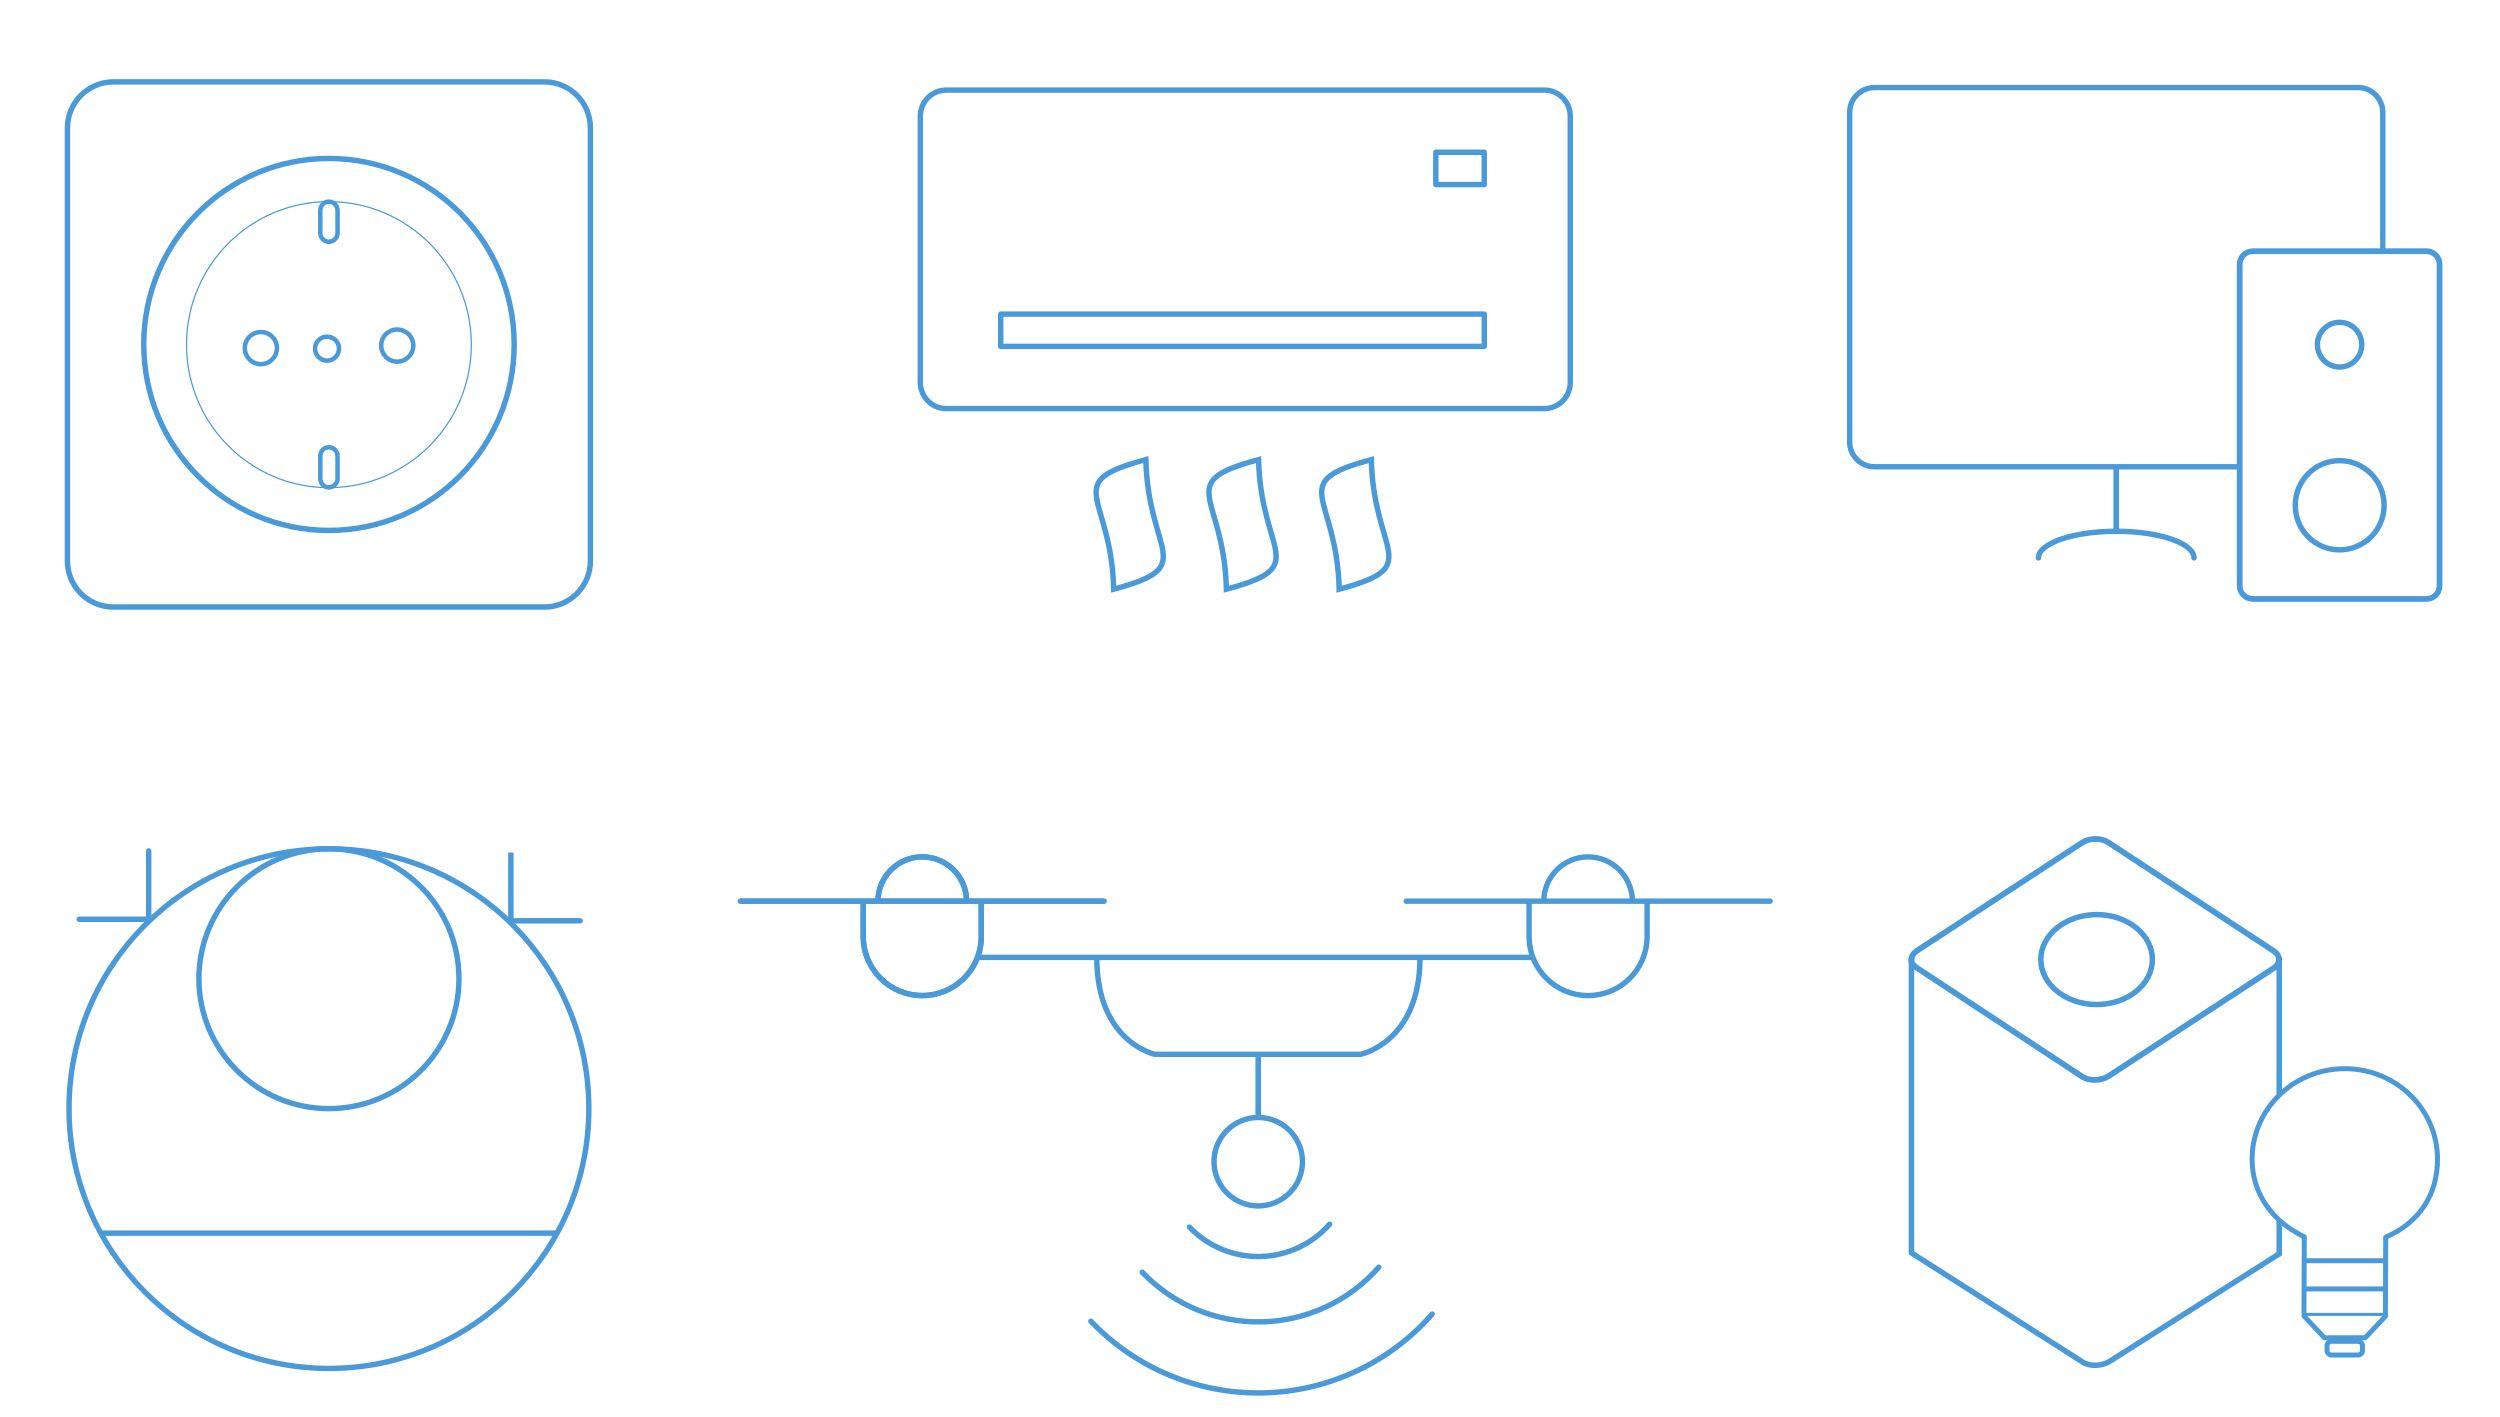
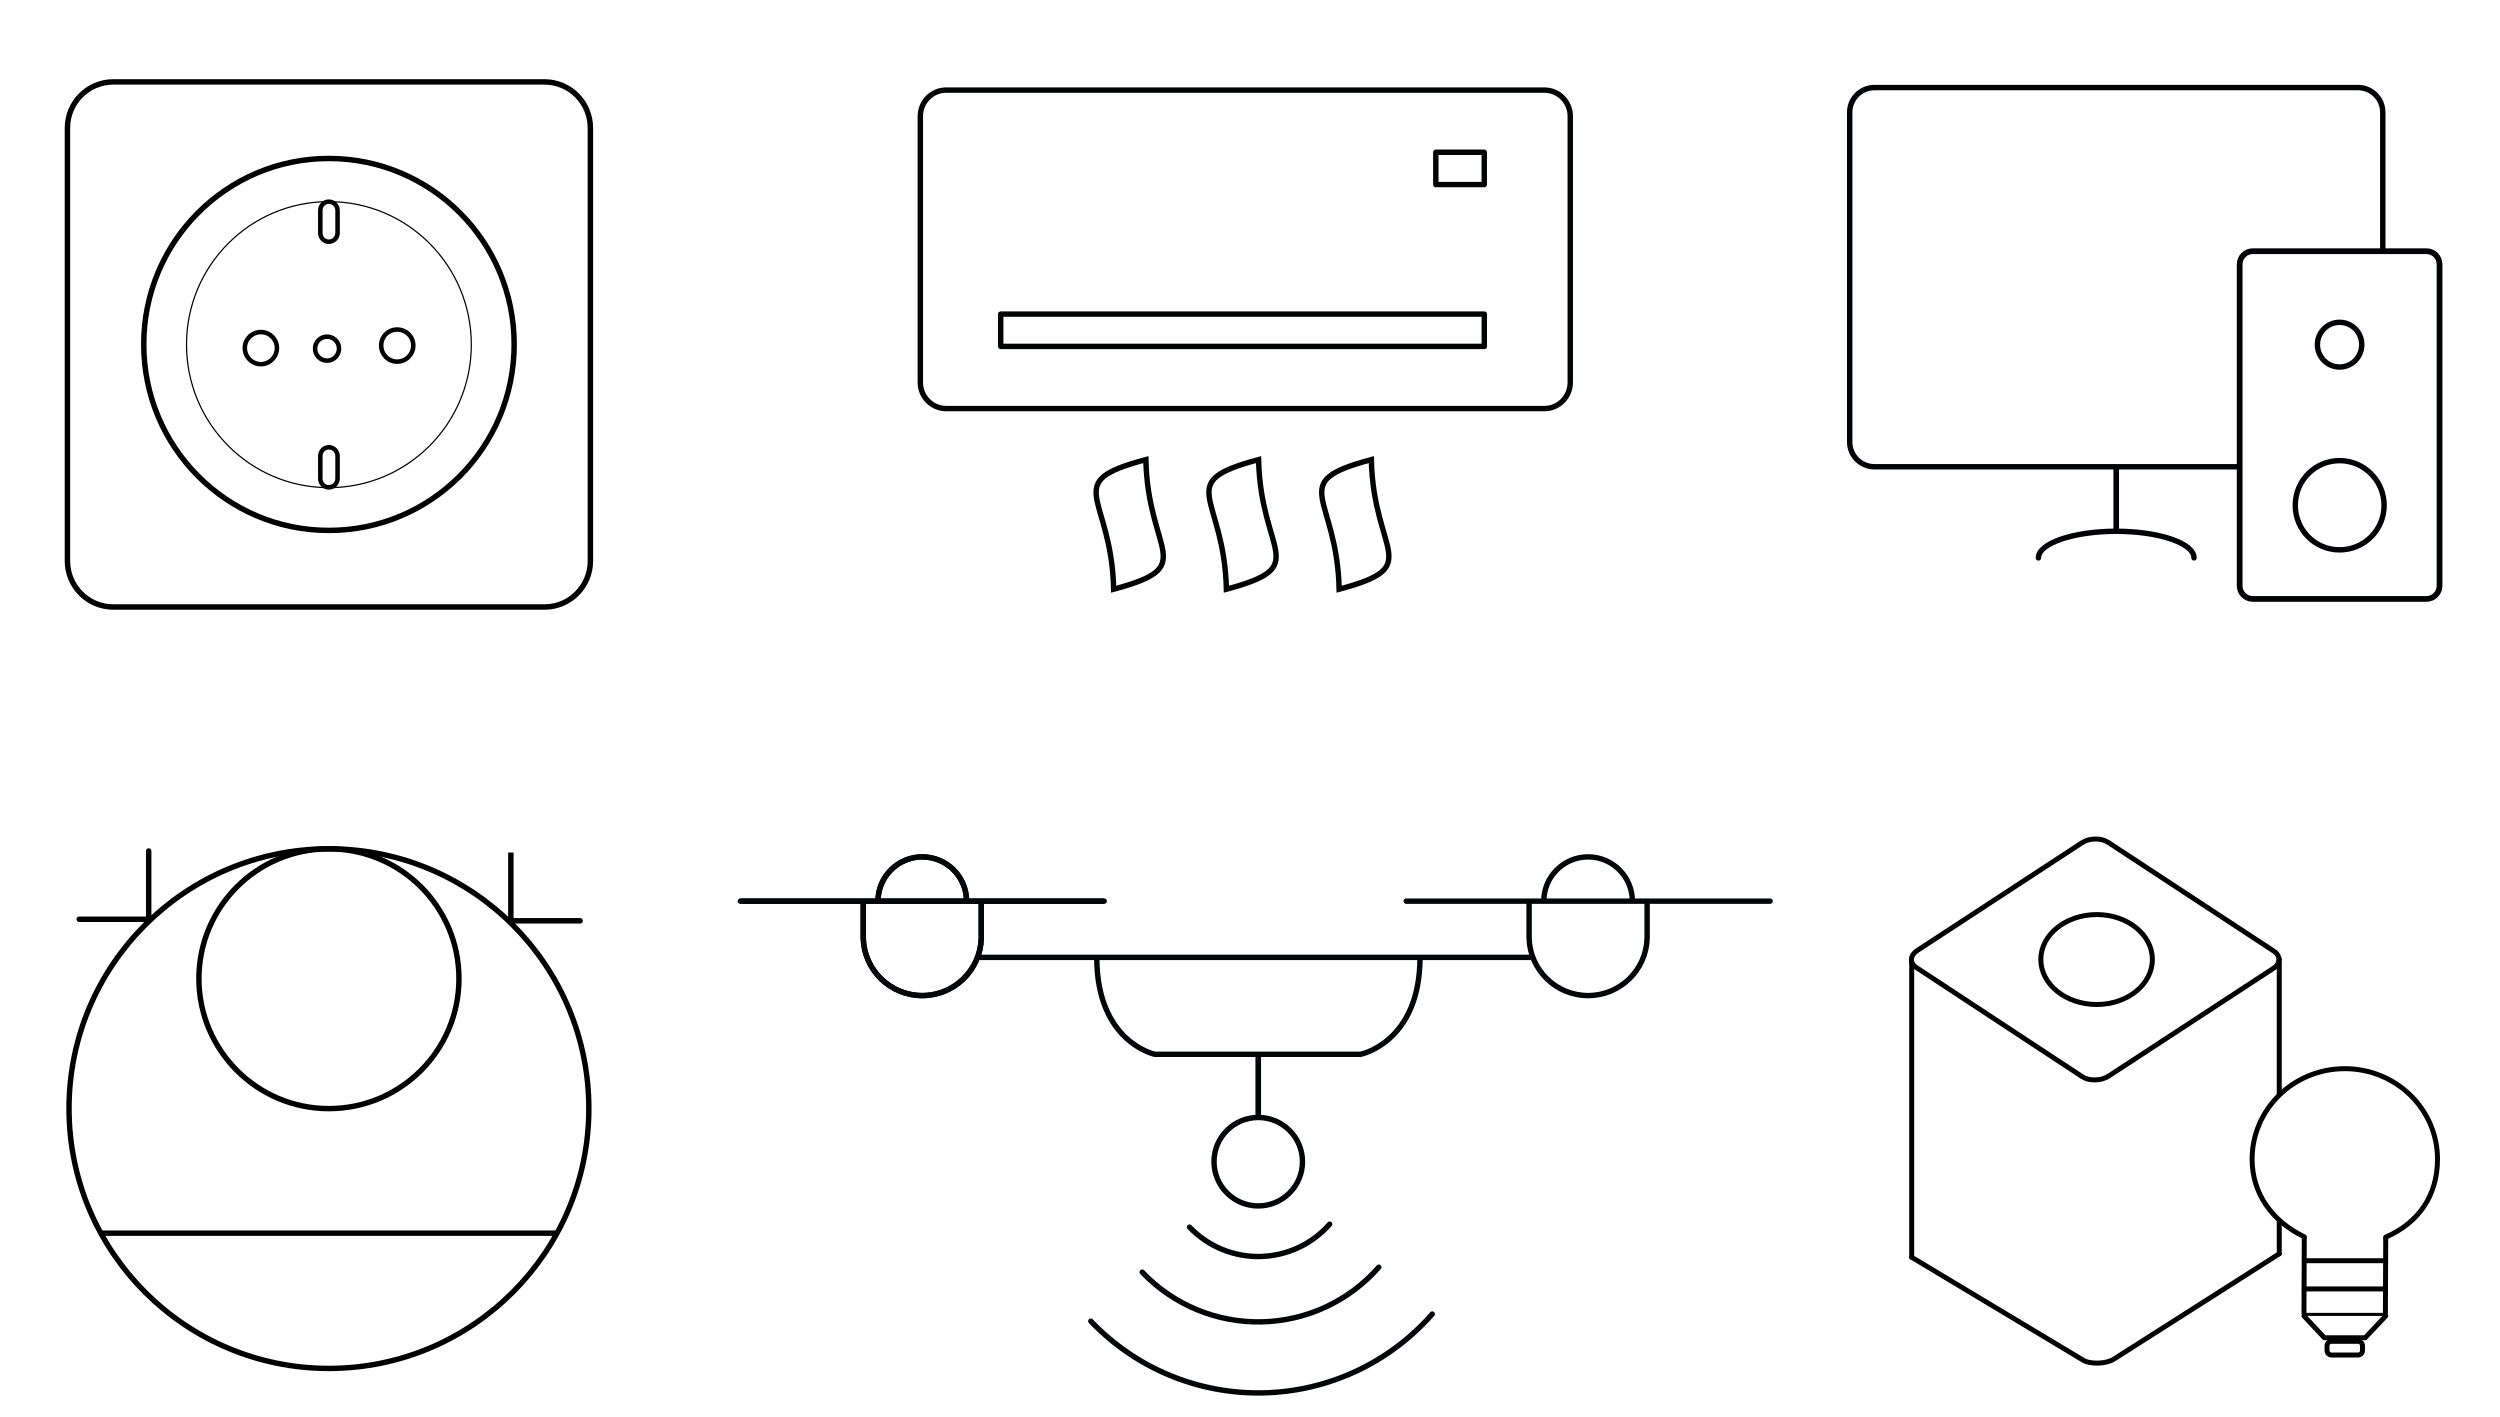
<svg xmlns="http://www.w3.org/2000/svg" width="61.324mm" height="34.738mm" viewBox="0 0 61.324 34.738" version="1.1" id="svg1181">
  <defs id="defs1175" />
  <g id="layer1" transform="translate(-69.11186,-87.64494)">
    <rect style="fill:#ffffff;fill-opacity:1;stroke:none;stroke-width:0.134;stroke-linecap:round;stroke-linejoin:round;stroke-miterlimit:4;stroke-dasharray:none;stroke-opacity:1" id="rect4967" width="61.894" height="35.435" x="69.017" y="87.609" />
-     <path id="path934" d="m 93.659,96.142 h 11.862 v -0.792 H 93.659 Z" style="fill:none;stroke:#4a99d9;stroke-width:0.133px;stroke-linecap:round;stroke-linejoin:round;stroke-miterlimit:4;stroke-dasharray:none;stroke-opacity:1" />
-     <path id="path936" d="m 99.195,102.098 c 2.121,-0.567 0.842,-0.851 0.789,-3.179 -2.115,0.567 -0.842,0.851 -0.789,3.179 z" style="fill:none;stroke:#4a99d9;stroke-width:0.133px;stroke-linecap:butt;stroke-linejoin:miter;stroke-miterlimit:4;stroke-dasharray:none;stroke-opacity:1" />
-     <path id="path938" d="m 96.43,102.098 c 2.115,-0.567 0.842,-0.851 0.789,-3.179 -2.121,0.567 -0.842,0.851 -0.789,3.179 z" style="fill:none;stroke:#4a99d9;stroke-width:0.133px;stroke-linecap:butt;stroke-linejoin:miter;stroke-miterlimit:4;stroke-dasharray:none;stroke-opacity:1" />
-     <path id="path940" d="m 101.961,102.098 c 2.121,-0.567 0.842,-0.851 0.789,-3.179 -2.115,0.567 -0.842,0.851 -0.789,3.179 z" style="fill:none;stroke:#4a99d9;stroke-width:0.133px;stroke-linecap:butt;stroke-linejoin:miter;stroke-miterlimit:4;stroke-dasharray:none;stroke-opacity:1" />
-     <path id="path942" d="m 104.332,92.172 h 1.188 v -0.792 h -1.188 z" style="fill:none;stroke:#4a99d9;stroke-width:0.133px;stroke-linecap:round;stroke-linejoin:round;stroke-miterlimit:4;stroke-dasharray:none;stroke-opacity:1" />
-     <path id="path944" d="m 92.321,89.855 h 14.675 c 0.352,0 0.634,0.289 0.634,0.642 v 6.528 c 0,0.353 -0.282,0.642 -0.634,0.642 H 92.321 c -0.352,0 -0.634,-0.289 -0.634,-0.642 v -6.528 c 0,-0.353 0.282,-0.642 0.634,-0.642 z" style="fill:none;stroke:#4a99d9;stroke-width:0.133px;stroke-linecap:butt;stroke-linejoin:miter;stroke-miterlimit:4;stroke-dasharray:none;stroke-opacity:1" />
-     <path id="path958" d="m 77.178,108.466 c -3.517,0 -6.373,2.852 -6.373,6.373 0,3.516 2.856,6.373 6.373,6.373 3.522,0 6.378,-2.857 6.378,-6.373 0,-3.521 -2.856,-6.373 -6.378,-6.373 z" style="fill:none;stroke:#4a99d9;stroke-width:0.133;stroke-linecap:butt;stroke-linejoin:miter;stroke-miterlimit:4;stroke-dasharray:none;stroke-opacity:1" />
-     <path id="path960" d="m 77.178,108.466 c -1.758,0 -3.187,1.423 -3.187,3.184 0,1.76 1.428,3.189 3.187,3.189 1.764,0 3.192,-1.429 3.192,-3.189 0,-1.76 -1.428,-3.184 -3.192,-3.184 z" style="fill:none;stroke:#4a99d9;stroke-width:0.133px;stroke-linecap:butt;stroke-linejoin:miter;stroke-miterlimit:4;stroke-dasharray:none;stroke-opacity:1" />
-     <path id="path962" d="m 71.588,117.894 h 11.185" style="fill:none;stroke:#4a99d9;stroke-width:0.133px;stroke-linecap:butt;stroke-linejoin:miter;stroke-miterlimit:4;stroke-dasharray:none;stroke-opacity:1" />
-     <path id="path964" d="m 72.759,108.519 v 1.712" style="fill:none;stroke:#4a99d9;stroke-width:0.133px;stroke-linecap:round;stroke-linejoin:round;stroke-miterlimit:4;stroke-dasharray:none;stroke-opacity:1" />
-     <path id="path966" d="m 81.643,108.557 v 1.712" style="fill:none;stroke:#4a99d9;stroke-width:0.133px;stroke-linecap:butt;stroke-linejoin:miter;stroke-miterlimit:4;stroke-dasharray:none;stroke-opacity:1" />
-     <path id="path968" d="m 71.054,110.194 h 1.705" style="fill:none;stroke:#4a99d9;stroke-width:0.133px;stroke-linecap:round;stroke-linejoin:round;stroke-miterlimit:4;stroke-dasharray:none;stroke-opacity:1" />
-     <path id="path970" d="m 81.638,110.232 h 1.705" style="fill:none;stroke:#4a99d9;stroke-width:0.133px;stroke-linecap:round;stroke-linejoin:round;stroke-miterlimit:4;stroke-dasharray:none;stroke-opacity:1" />
-     <path id="path982" d="m 115.091,89.793 h 11.867 c 0.33,0 0.602,0.273 0.602,0.605 v 8.091 c 0,0.332 -0.272,0.605 -0.602,0.605 h -11.867 c -0.336,0 -0.607,-0.273 -0.607,-0.605 v -8.091 c 0,-0.332 0.272,-0.605 0.607,-0.605 z" style="fill:none;stroke:#4a99d9;stroke-width:0.133px;stroke-linecap:butt;stroke-linejoin:miter;stroke-miterlimit:4;stroke-dasharray:none;stroke-opacity:1" />
-     <path id="path984" d="m 124.37,93.807 h 4.263 c 0.176,0 0.32,0.144 0.32,0.321 v 7.887 c 0,0.177 -0.144,0.321 -0.32,0.321 h -4.263 c -0.176,0 -0.32,-0.144 -0.32,-0.321 v -7.887 c 0,-0.177 0.144,-0.321 0.32,-0.321 z" style="fill:#ffffff;fill-opacity:1;fill-rule:evenodd;stroke:#4a99d9;stroke-width:0.141px;stroke-linecap:butt;stroke-linejoin:miter;stroke-miterlimit:4;stroke-dasharray:none;stroke-opacity:1" />
-     <path id="path986" d="m 126.501,95.551 c -0.298,0 -0.544,0.246 -0.544,0.546 0,0.305 0.245,0.551 0.544,0.551 0.304,0 0.544,-0.246 0.544,-0.551 0,-0.3 -0.24,-0.546 -0.544,-0.546 z" style="fill:none;stroke:#4a99d9;stroke-width:0.133px;stroke-linecap:butt;stroke-linejoin:miter;stroke-miterlimit:4;stroke-dasharray:none;stroke-opacity:1" />
-     <path id="path988" d="m 126.501,98.944 c -0.602,0 -1.087,0.492 -1.087,1.097 0,0.605 0.485,1.092 1.087,1.092 0.602,0 1.092,-0.487 1.092,-1.092 0,-0.605 -0.49,-1.097 -1.092,-1.097 z" style="fill:none;stroke:#4a99d9;stroke-width:0.133px;stroke-linecap:butt;stroke-linejoin:miter;stroke-miterlimit:4;stroke-dasharray:none;stroke-opacity:1" />
-     <path id="path990" d="m 121.022,99.062 v 1.642" style="fill:none;stroke:#4a99d9;stroke-width:0.138px;stroke-linecap:butt;stroke-linejoin:miter;stroke-miterlimit:4;stroke-dasharray:none;stroke-opacity:1" />
-     <path id="path992" d="m 119.114,101.33 c 0,-0.359 0.858,-0.653 1.908,-0.653 1.055,0 1.908,0.294 1.908,0.653" style="fill:none;stroke:#4a99d9;stroke-width:0.133px;stroke-linecap:round;stroke-linejoin:miter;stroke-miterlimit:4;stroke-dasharray:none;stroke-opacity:1" />
-     <path id="path818-3" d="m 82.468,89.654 h -10.576 c -0.622,0 -1.126,0.506 -1.126,1.13 v 10.621 c 0,0.624 0.504,1.13 1.126,1.13 h 10.576 c 0.622,0 1.126,-0.506 1.126,-1.13 V 90.784 c 0,-0.624 -0.504,-1.13 -1.126,-1.13 z" style="fill:none;stroke:#4a99d9;stroke-width:0.134px;stroke-linecap:butt;stroke-linejoin:miter;stroke-miterlimit:4;stroke-dasharray:none;stroke-opacity:1" />
-     <path id="path820-0-6" d="m 77.178,91.532 c -2.509,0 -4.54,2.04 -4.54,4.559 0,2.525 2.032,4.565 4.54,4.565 2.514,0 4.546,-2.04 4.546,-4.565 0,-2.519 -2.032,-4.559 -4.546,-4.559 z" style="fill:none;stroke:#4a99d9;stroke-width:0.134px;stroke-linecap:butt;stroke-linejoin:miter;stroke-miterlimit:4;stroke-dasharray:none;stroke-opacity:1" />
-     <path id="path822-2-8" d="m 75.511,95.79 c -0.217,0 -0.394,0.174 -0.394,0.392 0,0.218 0.177,0.396 0.394,0.396 0.217,0 0.394,-0.178 0.394,-0.396 0,-0.218 -0.177,-0.392 -0.394,-0.392 z" style="fill:none;stroke:#4a99d9;stroke-width:0.111px;stroke-linecap:butt;stroke-linejoin:miter;stroke-miterlimit:4;stroke-dasharray:none;stroke-opacity:1" />
-     <path id="path824-93" d="m 78.854,95.728 c -0.218,0 -0.392,0.174 -0.392,0.392 0,0.218 0.174,0.396 0.392,0.396 0.218,0 0.396,-0.178 0.396,-0.396 0,-0.218 -0.178,-0.392 -0.396,-0.392 z" style="fill:none;stroke:#4a99d9;stroke-width:0.111px;stroke-linecap:butt;stroke-linejoin:miter;stroke-miterlimit:4;stroke-dasharray:none;stroke-opacity:1" />
-     <path id="path826-7" d="m 77.178,98.616 v 0 c 0.118,0 0.214,0.097 0.214,0.215 v 0.554 c 0,0.118 -0.097,0.215 -0.214,0.215 v 0 c -0.118,0 -0.209,-0.097 -0.209,-0.215 v -0.554 c 0,-0.118 0.091,-0.215 0.209,-0.215 z" style="fill:none;stroke:#4a99d9;stroke-width:0.111;stroke-linecap:butt;stroke-linejoin:miter;stroke-miterlimit:4;stroke-dasharray:none;stroke-opacity:1" />
-     <path id="path828-1" d="m 77.178,92.591 v 0 c 0.118,0 0.214,0.097 0.214,0.215 v 0.554 c 0,0.118 -0.097,0.215 -0.214,0.215 v 0 c -0.118,0 -0.209,-0.097 -0.209,-0.215 v -0.554 c 0,-0.118 0.091,-0.215 0.209,-0.215 z" style="fill:none;stroke:#4a99d9;stroke-width:0.111;stroke-linecap:butt;stroke-linejoin:miter;stroke-miterlimit:4;stroke-dasharray:none;stroke-opacity:1" />
-     <path id="path822-2-6-50" d="m 77.134,95.903 c -0.162,0 -0.294,0.13 -0.294,0.293 0,0.163 0.133,0.296 0.294,0.296 0.162,0 0.294,-0.133 0.294,-0.296 0,-0.163 -0.132,-0.293 -0.294,-0.293 z" style="fill:none;stroke:#4a99d9;stroke-width:0.111px;stroke-linecap:butt;stroke-linejoin:miter;stroke-miterlimit:4;stroke-dasharray:none;stroke-opacity:1" />
-     <path id="path820-0-3-9" d="m 77.178,92.591 c -1.929,0 -3.491,1.569 -3.491,3.506 0,1.941 1.562,3.51 3.491,3.51 1.933,0 3.495,-1.569 3.495,-3.51 0,-1.937 -1.562,-3.506 -3.495,-3.506 z" style="fill:none;stroke:#4a99d9;stroke-width:0.03;stroke-linecap:butt;stroke-linejoin:miter;stroke-miterlimit:4;stroke-dasharray:none;stroke-opacity:1" />
-     <g id="g4628" transform="translate(0.5291666,2.116667)">
-       <rect y="108.994" x="115.455" height="7.336" width="9.037" id="rect4620" style="fill:#ffffff;fill-opacity:1;stroke:#4a99d9;stroke-width:0;stroke-miterlimit:4;stroke-dasharray:none;stroke-opacity:1" />
-       <path style="fill:#ffffff;fill-opacity:1;stroke:#4a99d9;stroke-width:0.135;stroke-linecap:round;stroke-linejoin:miter;stroke-miterlimit:4;stroke-dasharray:none;stroke-opacity:1" d="m 115.469,116.261 4.2,2.678 c 0.172,0.114 0.473,0.103 0.661,-0.016 l 4.162,-2.64" id="path2806" />
-       <path style="fill:#ffffff;fill-opacity:1;stroke:#4a99d9;stroke-width:0.143px;stroke-linecap:butt;stroke-linejoin:miter;stroke-miterlimit:4;stroke-dasharray:none;stroke-opacity:1" d="m 124.364,108.862 -4.07,-2.672 c -0.173,-0.114 -0.464,-0.108 -0.642,0.011 l -4.043,2.645 c -0.178,0.119 -0.189,0.309 -0.016,0.417 l 4.07,2.678 c 0.167,0.108 0.459,0.103 0.642,-0.016 l 4.037,-2.64 c 0.184,-0.119 0.189,-0.309 0.022,-0.423 z" id="path2808" />
-       <path style="fill:#ffffff;fill-opacity:1;stroke:#4a99d9;stroke-width:0.135px;stroke-linecap:butt;stroke-linejoin:miter;stroke-miterlimit:4;stroke-dasharray:none;stroke-opacity:1" d="m 115.469,109.024 v 7.237" id="path2810" />
-       <path style="fill:#ffffff;fill-opacity:1;stroke:#4a99d9;stroke-width:0.137px;stroke-linecap:round;stroke-linejoin:miter;stroke-miterlimit:4;stroke-dasharray:none;stroke-opacity:1" d="m 124.492,109.053 v 7.23" id="path2812" />
-       <path style="fill:#ffffff;fill-opacity:1;stroke:#4a99d9;stroke-width:0.135px;stroke-linecap:butt;stroke-linejoin:miter;stroke-miterlimit:4;stroke-dasharray:none;stroke-opacity:1" d="m 120.014,107.963 c -0.756,0 -1.371,0.493 -1.371,1.1 0,0.613 0.615,1.106 1.371,1.106 0.756,0 1.366,-0.493 1.366,-1.106 0,-0.607 -0.61,-1.1 -1.366,-1.1 z" id="path2814" />
-     </g>
+     <path id="path934" d="m 93.659,96.142 h 11.862 v -0.792 H 93.659 Z" style="fill:none;stroke:#020403;stroke-width:0.133px;stroke-linecap:round;stroke-linejoin:round;stroke-miterlimit:4;stroke-dasharray:none;stroke-opacity:1" />
+     <path id="path936" d="m 99.195,102.098 c 2.121,-0.567 0.842,-0.851 0.789,-3.179 -2.115,0.567 -0.842,0.851 -0.789,3.179 z" style="fill:none;stroke:#020403;stroke-width:0.133px;stroke-linecap:butt;stroke-linejoin:miter;stroke-miterlimit:4;stroke-dasharray:none;stroke-opacity:1" />
+     <path id="path938" d="m 96.43,102.098 c 2.115,-0.567 0.842,-0.851 0.789,-3.179 -2.121,0.567 -0.842,0.851 -0.789,3.179 z" style="fill:none;stroke:#020403;stroke-width:0.133px;stroke-linecap:butt;stroke-linejoin:miter;stroke-miterlimit:4;stroke-dasharray:none;stroke-opacity:1" />
+     <path id="path940" d="m 101.961,102.098 c 2.121,-0.567 0.842,-0.851 0.789,-3.179 -2.115,0.567 -0.842,0.851 -0.789,3.179 z" style="fill:none;stroke:#020403;stroke-width:0.133px;stroke-linecap:butt;stroke-linejoin:miter;stroke-miterlimit:4;stroke-dasharray:none;stroke-opacity:1" />
+     <path id="path942" d="m 104.332,92.172 h 1.188 v -0.792 h -1.188 z" style="fill:none;stroke:#020403;stroke-width:0.133px;stroke-linecap:round;stroke-linejoin:round;stroke-miterlimit:4;stroke-dasharray:none;stroke-opacity:1" />
+     <path id="path944" d="m 92.321,89.855 h 14.675 c 0.352,0 0.634,0.289 0.634,0.642 v 6.528 c 0,0.353 -0.282,0.642 -0.634,0.642 H 92.321 c -0.352,0 -0.634,-0.289 -0.634,-0.642 v -6.528 c 0,-0.353 0.282,-0.642 0.634,-0.642 z" style="fill:none;stroke:#020403;stroke-width:0.133px;stroke-linecap:butt;stroke-linejoin:miter;stroke-miterlimit:4;stroke-dasharray:none;stroke-opacity:1" />
+     <path id="path958" d="m 77.178,108.466 c -3.517,0 -6.373,2.852 -6.373,6.373 0,3.516 2.856,6.373 6.373,6.373 3.522,0 6.378,-2.857 6.378,-6.373 0,-3.521 -2.856,-6.373 -6.378,-6.373 z" style="fill:none;stroke:#000000;stroke-width:0.133;stroke-linecap:butt;stroke-linejoin:miter;stroke-miterlimit:4;stroke-dasharray:none;stroke-opacity:1" />
+     <path id="path960" d="m 77.178,108.466 c -1.758,0 -3.187,1.423 -3.187,3.184 0,1.76 1.428,3.189 3.187,3.189 1.764,0 3.192,-1.429 3.192,-3.189 0,-1.76 -1.428,-3.184 -3.192,-3.184 z" style="fill:none;stroke:#000000;stroke-width:0.133px;stroke-linecap:butt;stroke-linejoin:miter;stroke-miterlimit:4;stroke-dasharray:none;stroke-opacity:1" />
+     <path id="path962" d="m 71.588,117.894 h 11.185" style="fill:none;stroke:#000000;stroke-width:0.133px;stroke-linecap:butt;stroke-linejoin:miter;stroke-miterlimit:4;stroke-dasharray:none;stroke-opacity:1" />
+     <path id="path964" d="m 72.759,108.519 v 1.712" style="fill:none;stroke:#000000;stroke-width:0.133px;stroke-linecap:round;stroke-linejoin:round;stroke-miterlimit:4;stroke-dasharray:none;stroke-opacity:1" />
+     <path id="path966" d="m 81.643,108.557 v 1.712" style="fill:none;stroke:#000000;stroke-width:0.133px;stroke-linecap:butt;stroke-linejoin:miter;stroke-miterlimit:4;stroke-dasharray:none;stroke-opacity:1" />
+     <path id="path968" d="m 71.054,110.194 h 1.705" style="fill:none;stroke:#000000;stroke-width:0.133px;stroke-linecap:round;stroke-linejoin:round;stroke-miterlimit:4;stroke-dasharray:none;stroke-opacity:1" />
+     <path id="path970" d="m 81.638,110.232 h 1.705" style="fill:none;stroke:#000000;stroke-width:0.133px;stroke-linecap:round;stroke-linejoin:round;stroke-miterlimit:4;stroke-dasharray:none;stroke-opacity:1" />
+     <path id="path982" d="m 115.091,89.793 h 11.867 c 0.33,0 0.602,0.273 0.602,0.605 v 8.091 c 0,0.332 -0.272,0.605 -0.602,0.605 h -11.867 c -0.336,0 -0.607,-0.273 -0.607,-0.605 v -8.091 c 0,-0.332 0.272,-0.605 0.607,-0.605 z" style="fill:none;stroke:#000204;stroke-width:0.133px;stroke-linecap:butt;stroke-linejoin:miter;stroke-miterlimit:4;stroke-dasharray:none;stroke-opacity:1" />
+     <path id="path984" d="m 124.37,93.807 h 4.263 c 0.176,0 0.32,0.144 0.32,0.321 v 7.887 c 0,0.177 -0.144,0.321 -0.32,0.321 h -4.263 c -0.176,0 -0.32,-0.144 -0.32,-0.321 v -7.887 c 0,-0.177 0.144,-0.321 0.32,-0.321 z" style="fill:#ffffff;fill-opacity:1;fill-rule:evenodd;stroke:#000204;stroke-width:0.141px;stroke-linecap:butt;stroke-linejoin:miter;stroke-miterlimit:4;stroke-dasharray:none;stroke-opacity:1" />
+     <path id="path986" d="m 126.501,95.551 c -0.298,0 -0.544,0.246 -0.544,0.546 0,0.305 0.245,0.551 0.544,0.551 0.304,0 0.544,-0.246 0.544,-0.551 0,-0.3 -0.24,-0.546 -0.544,-0.546 z" style="fill:none;stroke:#000204;stroke-width:0.133px;stroke-linecap:butt;stroke-linejoin:miter;stroke-miterlimit:4;stroke-dasharray:none;stroke-opacity:1" />
+     <path id="path988" d="m 126.501,98.944 c -0.602,0 -1.087,0.492 -1.087,1.097 0,0.605 0.485,1.092 1.087,1.092 0.602,0 1.092,-0.487 1.092,-1.092 0,-0.605 -0.49,-1.097 -1.092,-1.097 z" style="fill:none;stroke:#000204;stroke-width:0.133px;stroke-linecap:butt;stroke-linejoin:miter;stroke-miterlimit:4;stroke-dasharray:none;stroke-opacity:1" />
+     <path id="path990" d="m 121.022,99.062 v 1.642" style="fill:none;stroke:#000204;stroke-width:0.138px;stroke-linecap:butt;stroke-linejoin:miter;stroke-miterlimit:4;stroke-dasharray:none;stroke-opacity:1" />
+     <path id="path992" d="m 119.114,101.33 c 0,-0.359 0.858,-0.653 1.908,-0.653 1.055,0 1.908,0.294 1.908,0.653" style="fill:none;stroke:#000204;stroke-width:0.133px;stroke-linecap:round;stroke-linejoin:miter;stroke-miterlimit:4;stroke-dasharray:none;stroke-opacity:1" />
+     <path id="path818-3" d="m 82.468,89.654 h -10.576 c -0.622,0 -1.126,0.506 -1.126,1.13 v 10.621 c 0,0.624 0.504,1.13 1.126,1.13 h 10.576 c 0.622,0 1.126,-0.506 1.126,-1.13 V 90.784 c 0,-0.624 -0.504,-1.13 -1.126,-1.13 z" style="fill:none;stroke:#000000;stroke-width:0.134px;stroke-linecap:butt;stroke-linejoin:miter;stroke-miterlimit:4;stroke-dasharray:none;stroke-opacity:1" />
+     <path id="path820-0-6" d="m 77.178,91.532 c -2.509,0 -4.54,2.04 -4.54,4.559 0,2.525 2.032,4.565 4.54,4.565 2.514,0 4.546,-2.04 4.546,-4.565 0,-2.519 -2.032,-4.559 -4.546,-4.559 z" style="fill:none;stroke:#000000;stroke-width:0.134px;stroke-linecap:butt;stroke-linejoin:miter;stroke-miterlimit:4;stroke-dasharray:none;stroke-opacity:1" />
+     <path id="path822-2-8" d="m 75.511,95.79 c -0.217,0 -0.394,0.174 -0.394,0.392 0,0.218 0.177,0.396 0.394,0.396 0.217,0 0.394,-0.178 0.394,-0.396 0,-0.218 -0.177,-0.392 -0.394,-0.392 z" style="fill:none;stroke:#000000;stroke-width:0.111px;stroke-linecap:butt;stroke-linejoin:miter;stroke-miterlimit:4;stroke-dasharray:none;stroke-opacity:1" />
+     <path id="path824-93" d="m 78.854,95.728 c -0.218,0 -0.392,0.174 -0.392,0.392 0,0.218 0.174,0.396 0.392,0.396 0.218,0 0.396,-0.178 0.396,-0.396 0,-0.218 -0.178,-0.392 -0.396,-0.392 z" style="fill:none;stroke:#000000;stroke-width:0.111px;stroke-linecap:butt;stroke-linejoin:miter;stroke-miterlimit:4;stroke-dasharray:none;stroke-opacity:1" />
+     <path id="path826-7" d="m 77.178,98.616 v 0 c 0.118,0 0.214,0.097 0.214,0.215 v 0.554 c 0,0.118 -0.097,0.215 -0.214,0.215 v 0 c -0.118,0 -0.209,-0.097 -0.209,-0.215 v -0.554 c 0,-0.118 0.091,-0.215 0.209,-0.215 z" style="fill:none;stroke:#000000;stroke-width:0.111;stroke-linecap:butt;stroke-linejoin:miter;stroke-miterlimit:4;stroke-dasharray:none;stroke-opacity:1" />
+     <path id="path828-1" d="m 77.178,92.591 v 0 c 0.118,0 0.214,0.097 0.214,0.215 v 0.554 c 0,0.118 -0.097,0.215 -0.214,0.215 v 0 c -0.118,0 -0.209,-0.097 -0.209,-0.215 v -0.554 c 0,-0.118 0.091,-0.215 0.209,-0.215 z" style="fill:none;stroke:#000000;stroke-width:0.111;stroke-linecap:butt;stroke-linejoin:miter;stroke-miterlimit:4;stroke-dasharray:none;stroke-opacity:1" />
+     <path id="path822-2-6-50" d="m 77.134,95.903 c -0.162,0 -0.294,0.13 -0.294,0.293 0,0.163 0.133,0.296 0.294,0.296 0.162,0 0.294,-0.133 0.294,-0.296 0,-0.163 -0.132,-0.293 -0.294,-0.293 z" style="fill:none;stroke:#000000;stroke-width:0.111px;stroke-linecap:butt;stroke-linejoin:miter;stroke-miterlimit:4;stroke-dasharray:none;stroke-opacity:1" />
+     <path id="path820-0-3-9" d="m 77.178,92.591 c -1.929,0 -3.491,1.569 -3.491,3.506 0,1.941 1.562,3.51 3.491,3.51 1.933,0 3.495,-1.569 3.495,-3.51 0,-1.937 -1.562,-3.506 -3.495,-3.506 z" style="fill:none;stroke:#000000;stroke-width:0.03;stroke-linecap:butt;stroke-linejoin:miter;stroke-miterlimit:4;stroke-dasharray:none;stroke-opacity:1" />
+     <path id="path2806" d="m 116.005,118.485 4.191,2.516 c 0.173,0.116 0.577,0.105 0.767,-0.017 l 4.059,-2.585" style="fill:#ffffff;fill-opacity:1;stroke:#000000;stroke-width:0.122;stroke-linecap:round;stroke-linejoin:miter;stroke-miterlimit:4;stroke-dasharray:none;stroke-opacity:1" />
+     <path id="path2808" d="m 124.893,110.979 -4.07,-2.672 c -0.173,-0.114 -0.464,-0.108 -0.642,0.011 l -4.043,2.645 c -0.178,0.119 -0.189,0.309 -0.016,0.417 l 4.07,2.678 c 0.167,0.108 0.459,0.103 0.642,-0.016 l 4.037,-2.64 c 0.184,-0.119 0.189,-0.309 0.022,-0.423 z" style="fill:#ffffff;fill-opacity:1;stroke:#000000;stroke-width:0.122;stroke-linecap:butt;stroke-linejoin:miter;stroke-miterlimit:4;stroke-dasharray:none;stroke-opacity:1" />
+     <path id="path2812" d="m 125.021,111.17 v 7.23" style="fill:#ffffff;fill-opacity:1;stroke:#000000;stroke-width:0.122;stroke-linecap:round;stroke-linejoin:miter;stroke-miterlimit:4;stroke-dasharray:none;stroke-opacity:1" />
+     <path id="path2814" d="m 120.543,110.079 c -0.756,0 -1.371,0.493 -1.371,1.1 0,0.613 0.615,1.106 1.371,1.106 0.756,0 1.366,-0.493 1.366,-1.106 0,-0.607 -0.61,-1.1 -1.366,-1.1 z" style="fill:#ffffff;fill-opacity:1;stroke:#000000;stroke-width:0.122;stroke-linecap:butt;stroke-linejoin:miter;stroke-miterlimit:4;stroke-dasharray:none;stroke-opacity:1" />
    <rect style="fill:#ffffff;fill-opacity:1;stroke-width:0.265" id="rect4618" width="2.551" height="1.134" x="54.276" y="95.546" />
-     <path id="path994" d="m 127.633,117.991 c -0.003,0.622 -0.006,1.244 -0.008,1.866 m -1.998,-0.008 c 0.003,-0.622 0.006,-1.244 0.008,-1.866" style="fill:#ffffff;fill-opacity:1;stroke:#4a99d9;stroke-width:0.122;stroke-linecap:round;stroke-linejoin:round;stroke-miterlimit:4;stroke-dasharray:none;stroke-opacity:1" />
-     <path id="path996" d="m 125.635,117.983 c -0.782,-0.374 -1.28,-1.054 -1.28,-1.904 0,-1.227 1.018,-2.22 2.274,-2.22 1.256,0 2.274,0.993 2.274,2.22 0,0.879 -0.451,1.557 -1.271,1.913" style="fill:#ffffff;fill-opacity:1;stroke:#4a99d9;stroke-width:0.122;stroke-linecap:round;stroke-linejoin:round;stroke-miterlimit:4;stroke-dasharray:none;stroke-opacity:1" />
-     <path id="path998" d="m 125.626,119.262 h 2.007" style="fill:#ffffff;fill-opacity:1;stroke:#4a99d9;stroke-width:0.122;stroke-linecap:butt;stroke-linejoin:miter;stroke-miterlimit:4;stroke-dasharray:none;stroke-opacity:1" />
-     <path id="path1000" d="m 125.626,118.57 h 2.007" style="fill:#ffffff;fill-opacity:1;stroke:#4a99d9;stroke-width:0.122;stroke-linecap:butt;stroke-linejoin:miter;stroke-miterlimit:4;stroke-dasharray:none;stroke-opacity:1" />
-     <path id="path1002" d="m 125.626,119.91 h 2.007" style="fill:#ffffff;fill-opacity:1;stroke:#4a99d9;stroke-width:0.122;stroke-linecap:butt;stroke-linejoin:miter;stroke-miterlimit:4;stroke-dasharray:none;stroke-opacity:1" />
-     <path id="path1004" d="m 127.633,119.925 -0.503,0.534 h -1.003 l -0.5,-0.534" style="fill:#ffffff;fill-opacity:1;stroke:#4a99d9;stroke-width:0.122;stroke-linecap:round;stroke-linejoin:round;stroke-miterlimit:4;stroke-dasharray:none;stroke-opacity:1" />
-     <path id="path1006" d="m 126.304,120.547 h 0.651 c 0.058,0 0.108,0.05 0.108,0.111 v 0.117 c 0,0.058 -0.05,0.108 -0.108,0.108 h -0.651 c -0.061,0 -0.111,-0.05 -0.111,-0.108 v -0.117 c 0,-0.061 0.05,-0.111 0.111,-0.111 z" style="fill:#ffffff;fill-opacity:1;stroke:#4a99d9;stroke-width:0.122;stroke-linecap:butt;stroke-linejoin:miter;stroke-miterlimit:4;stroke-dasharray:none;stroke-opacity:1" />
+     <path id="path994" d="m 127.633,117.991 c -0.003,0.622 -0.006,1.244 -0.008,1.866 m -1.998,-0.008 c 0.003,-0.622 0.006,-1.244 0.008,-1.866" style="fill:#ffffff;fill-opacity:1;stroke:#000000;stroke-width:0.122;stroke-linecap:round;stroke-linejoin:round;stroke-miterlimit:4;stroke-dasharray:none;stroke-opacity:1" />
+     <path id="path996" d="m 125.635,117.983 c -0.782,-0.374 -1.28,-1.054 -1.28,-1.904 0,-1.227 1.018,-2.22 2.274,-2.22 1.256,0 2.274,0.993 2.274,2.22 0,0.879 -0.451,1.557 -1.271,1.913" style="fill:#ffffff;fill-opacity:1;stroke:#000000;stroke-width:0.122;stroke-linecap:round;stroke-linejoin:round;stroke-miterlimit:4;stroke-dasharray:none;stroke-opacity:1" />
+     <path id="path998" d="m 125.626,119.262 h 2.007" style="fill:#ffffff;fill-opacity:1;stroke:#000000;stroke-width:0.122;stroke-linecap:butt;stroke-linejoin:miter;stroke-miterlimit:4;stroke-dasharray:none;stroke-opacity:1" />
+     <path id="path1000" d="m 125.626,118.57 h 2.007" style="fill:#ffffff;fill-opacity:1;stroke:#000000;stroke-width:0.122;stroke-linecap:butt;stroke-linejoin:miter;stroke-miterlimit:4;stroke-dasharray:none;stroke-opacity:1" />
+     <path id="path1002" d="m 125.626,119.91 h 2.007" style="fill:#ffffff;fill-opacity:1;stroke:#000000;stroke-width:0.122;stroke-linecap:butt;stroke-linejoin:miter;stroke-miterlimit:4;stroke-dasharray:none;stroke-opacity:1" />
+     <path id="path1004" d="m 127.633,119.925 -0.503,0.534 h -1.003 l -0.5,-0.534" style="fill:#ffffff;fill-opacity:1;stroke:#000000;stroke-width:0.122;stroke-linecap:round;stroke-linejoin:round;stroke-miterlimit:4;stroke-dasharray:none;stroke-opacity:1" />
+     <path id="path1006" d="m 126.304,120.547 h 0.651 c 0.058,0 0.108,0.05 0.108,0.111 v 0.117 c 0,0.058 -0.05,0.108 -0.108,0.108 h -0.651 c -0.061,0 -0.111,-0.05 -0.111,-0.108 v -0.117 c 0,-0.061 0.05,-0.111 0.111,-0.111 z" style="fill:#ffffff;fill-opacity:1;stroke:#000000;stroke-width:0.122;stroke-linecap:butt;stroke-linejoin:miter;stroke-miterlimit:4;stroke-dasharray:none;stroke-opacity:1" />
    <line class="cls-1" x1="175.31" y1="88.128" x2="193.548" y2="88.128" id="line4702-0" style="stroke-width:0.265" />
-     <line style="fill:none;stroke:#4a99d9;stroke-width:0.133;stroke-miterlimit:4;stroke-dasharray:none;stroke-opacity:1" class="cls-1" x1="93.113" y1="111.129" x2="106.684" y2="111.129" id="line4688" />
-     <line style="fill:none;stroke:#4a99d9;stroke-width:0.133;stroke-miterlimit:4;stroke-dasharray:none;stroke-opacity:1" class="cls-1" x1="87.272" y1="109.75" x2="96.197" y2="109.75" id="line4690-3" />
-     <path style="fill:none;stroke:#4a99d9;stroke-width:0.133;stroke-miterlimit:4;stroke-dasharray:none;stroke-opacity:1" class="cls-1" d="m 90.649,109.75 a 1.086,1.086 0 1 1 2.172,0" id="path4692" />
-     <path style="fill:none;stroke:#4a99d9;stroke-width:0.133;stroke-miterlimit:4;stroke-dasharray:none;stroke-opacity:1" class="cls-1" d="m 90.287,109.75 v 0.906 a 1.448,1.448 0 0 0 2.895,0 v -0.906" id="path4694" />
-     <line style="fill:none;stroke:#4a99d9;stroke-width:0.133;stroke-miterlimit:4;stroke-dasharray:none;stroke-opacity:1;stroke-linejoin:round;stroke-linecap:round" class="cls-1" x1="87.272" y1="109.75" x2="96.197" y2="109.75" id="line4696-9" />
-     <path style="fill:none;stroke:#4a99d9;stroke-width:0.133;stroke-miterlimit:4;stroke-dasharray:none;stroke-opacity:1" class="cls-1" d="m 90.649,109.75 a 1.086,1.086 0 1 1 2.172,0" id="path4698" />
-     <path style="fill:none;stroke:#4a99d9;stroke-width:0.133;stroke-miterlimit:4;stroke-dasharray:none;stroke-opacity:1" class="cls-1" d="m 90.287,109.75 v 0.906 a 1.448,1.448 0 0 0 2.895,0 v -0.906" id="path4700" />
-     <line style="fill:none;stroke:#4a99d9;stroke-width:0.133;stroke-miterlimit:4;stroke-dasharray:none;stroke-opacity:1;stroke-linejoin:round;stroke-linecap:round" class="cls-1" x1="103.606" y1="109.75" x2="112.531" y2="109.75" id="line4702" />
-     <path style="fill:none;stroke:#4a99d9;stroke-width:0.133;stroke-miterlimit:4;stroke-dasharray:none;stroke-opacity:1" class="cls-1" d="m 106.981,109.75 a 1.086,1.086 0 1 1 2.172,0" id="path4704" />
-     <path style="fill:none;stroke:#4a99d9;stroke-width:0.133;stroke-miterlimit:4;stroke-dasharray:none;stroke-opacity:1" class="cls-1" d="m 106.62,109.75 v 0.906 a 1.448,1.448 0 0 0 2.895,0 v -0.906" id="path4706" />
-     <path style="fill:none;stroke:#4a99d9;stroke-width:0.133;stroke-miterlimit:4;stroke-dasharray:none;stroke-opacity:1" class="cls-1" d="m 103.944,111.129 c 0,2.085 -1.455,2.377 -1.455,2.377 h -5.05 c 0,0 -1.424,-0.293 -1.424,-2.377" id="path4708" />
-     <circle style="fill:none;stroke:#4a99d9;stroke-width:0.133;stroke-miterlimit:4;stroke-dasharray:none;stroke-opacity:1" class="cls-1" cx="99.976" cy="116.141" r="1.085" id="circle4710" />
-     <path style="fill:none;stroke:#4a99d9;stroke-width:0.133;stroke-miterlimit:4;stroke-dasharray:none;stroke-opacity:1;stroke-linecap:round;stroke-linejoin:round" class="cls-1" d="m 101.728,117.673 a 2.331,2.331 0 0 1 -3.437,0.074" id="path4712" />
-     <path style="fill:none;stroke:#4a99d9;stroke-width:0.133;stroke-miterlimit:4;stroke-dasharray:none;stroke-opacity:1;stroke-linejoin:round;stroke-linecap:round" class="cls-1" d="M 102.933,118.729 A 3.93,3.93 0 0 1 97.13,118.851" id="path4714" />
-     <path style="fill:none;stroke:#4a99d9;stroke-width:0.133;stroke-miterlimit:4;stroke-dasharray:none;stroke-opacity:1;stroke-linejoin:round;stroke-linecap:round" class="cls-1" d="m 104.244,119.878 a 5.673,5.673 0 0 1 -8.374,0.176" id="path4716" />
-     <line style="fill:none;stroke:#4a99d9;stroke-width:0.138;stroke-miterlimit:4;stroke-dasharray:none;stroke-opacity:1" class="cls-1" x1="99.976" y1="113.46" x2="99.976" y2="115.009" id="line4718" />
+     <line style="fill:none;stroke:#040506;stroke-width:0.133;stroke-miterlimit:4;stroke-dasharray:none;stroke-opacity:1" class="cls-1" x1="93.113" y1="111.129" x2="106.684" y2="111.129" id="line4688" />
+     <line style="fill:none;stroke:#040506;stroke-width:0.133;stroke-miterlimit:4;stroke-dasharray:none;stroke-opacity:1" class="cls-1" x1="87.272" y1="109.75" x2="96.197" y2="109.75" id="line4690-3" />
+     <path style="fill:none;stroke:#040506;stroke-width:0.133;stroke-miterlimit:4;stroke-dasharray:none;stroke-opacity:1" class="cls-1" d="m 90.649,109.75 a 1.086,1.086 0 1 1 2.172,0" id="path4692" />
+     <path style="fill:none;stroke:#040506;stroke-width:0.133;stroke-miterlimit:4;stroke-dasharray:none;stroke-opacity:1" class="cls-1" d="m 90.287,109.75 v 0.906 a 1.448,1.448 0 0 0 2.895,0 v -0.906" id="path4694" />
+     <line style="fill:none;stroke:#040506;stroke-width:0.133;stroke-miterlimit:4;stroke-dasharray:none;stroke-opacity:1;stroke-linejoin:round;stroke-linecap:round" class="cls-1" x1="87.272" y1="109.75" x2="96.197" y2="109.75" id="line4696-9" />
+     <path style="fill:none;stroke:#040506;stroke-width:0.133;stroke-miterlimit:4;stroke-dasharray:none;stroke-opacity:1" class="cls-1" d="m 90.649,109.75 a 1.086,1.086 0 1 1 2.172,0" id="path4698" />
+     <path style="fill:none;stroke:#040506;stroke-width:0.133;stroke-miterlimit:4;stroke-dasharray:none;stroke-opacity:1" class="cls-1" d="m 90.287,109.75 v 0.906 a 1.448,1.448 0 0 0 2.895,0 v -0.906" id="path4700" />
+     <line style="fill:none;stroke:#040506;stroke-width:0.133;stroke-miterlimit:4;stroke-dasharray:none;stroke-opacity:1;stroke-linejoin:round;stroke-linecap:round" class="cls-1" x1="103.606" y1="109.75" x2="112.531" y2="109.75" id="line4702" />
+     <path style="fill:none;stroke:#040506;stroke-width:0.133;stroke-miterlimit:4;stroke-dasharray:none;stroke-opacity:1" class="cls-1" d="m 106.981,109.75 a 1.086,1.086 0 1 1 2.172,0" id="path4704" />
+     <path style="fill:none;stroke:#040506;stroke-width:0.133;stroke-miterlimit:4;stroke-dasharray:none;stroke-opacity:1" class="cls-1" d="m 106.62,109.75 v 0.906 a 1.448,1.448 0 0 0 2.895,0 v -0.906" id="path4706" />
+     <path style="fill:none;stroke:#040506;stroke-width:0.133;stroke-miterlimit:4;stroke-dasharray:none;stroke-opacity:1" class="cls-1" d="m 103.944,111.129 c 0,2.085 -1.455,2.377 -1.455,2.377 h -5.05 c 0,0 -1.424,-0.293 -1.424,-2.377" id="path4708" />
+     <circle style="fill:none;stroke:#040506;stroke-width:0.133;stroke-miterlimit:4;stroke-dasharray:none;stroke-opacity:1" class="cls-1" cx="99.976" cy="116.141" r="1.085" id="circle4710" />
+     <path style="fill:none;stroke:#040506;stroke-width:0.133;stroke-miterlimit:4;stroke-dasharray:none;stroke-opacity:1;stroke-linecap:round;stroke-linejoin:round" class="cls-1" d="m 101.728,117.673 a 2.331,2.331 0 0 1 -3.437,0.074" id="path4712" />
+     <path style="fill:none;stroke:#040506;stroke-width:0.133;stroke-miterlimit:4;stroke-dasharray:none;stroke-opacity:1;stroke-linejoin:round;stroke-linecap:round" class="cls-1" d="M 102.933,118.729 A 3.93,3.93 0 0 1 97.13,118.851" id="path4714" />
+     <path style="fill:none;stroke:#040506;stroke-width:0.133;stroke-miterlimit:4;stroke-dasharray:none;stroke-opacity:1;stroke-linejoin:round;stroke-linecap:round" class="cls-1" d="m 104.244,119.878 a 5.673,5.673 0 0 1 -8.374,0.176" id="path4716" />
+     <line style="fill:none;stroke:#040506;stroke-width:0.138;stroke-miterlimit:4;stroke-dasharray:none;stroke-opacity:1" class="cls-1" x1="99.976" y1="113.46" x2="99.976" y2="115.009" id="line4718" />
+     <path id="path2812-7" d="m 116.005,111.255 v 7.23" style="fill:#ffffff;fill-opacity:1;stroke:#000000;stroke-width:0.122;stroke-linecap:round;stroke-linejoin:miter;stroke-miterlimit:4;stroke-dasharray:none;stroke-opacity:1" />
  </g>
</svg>
